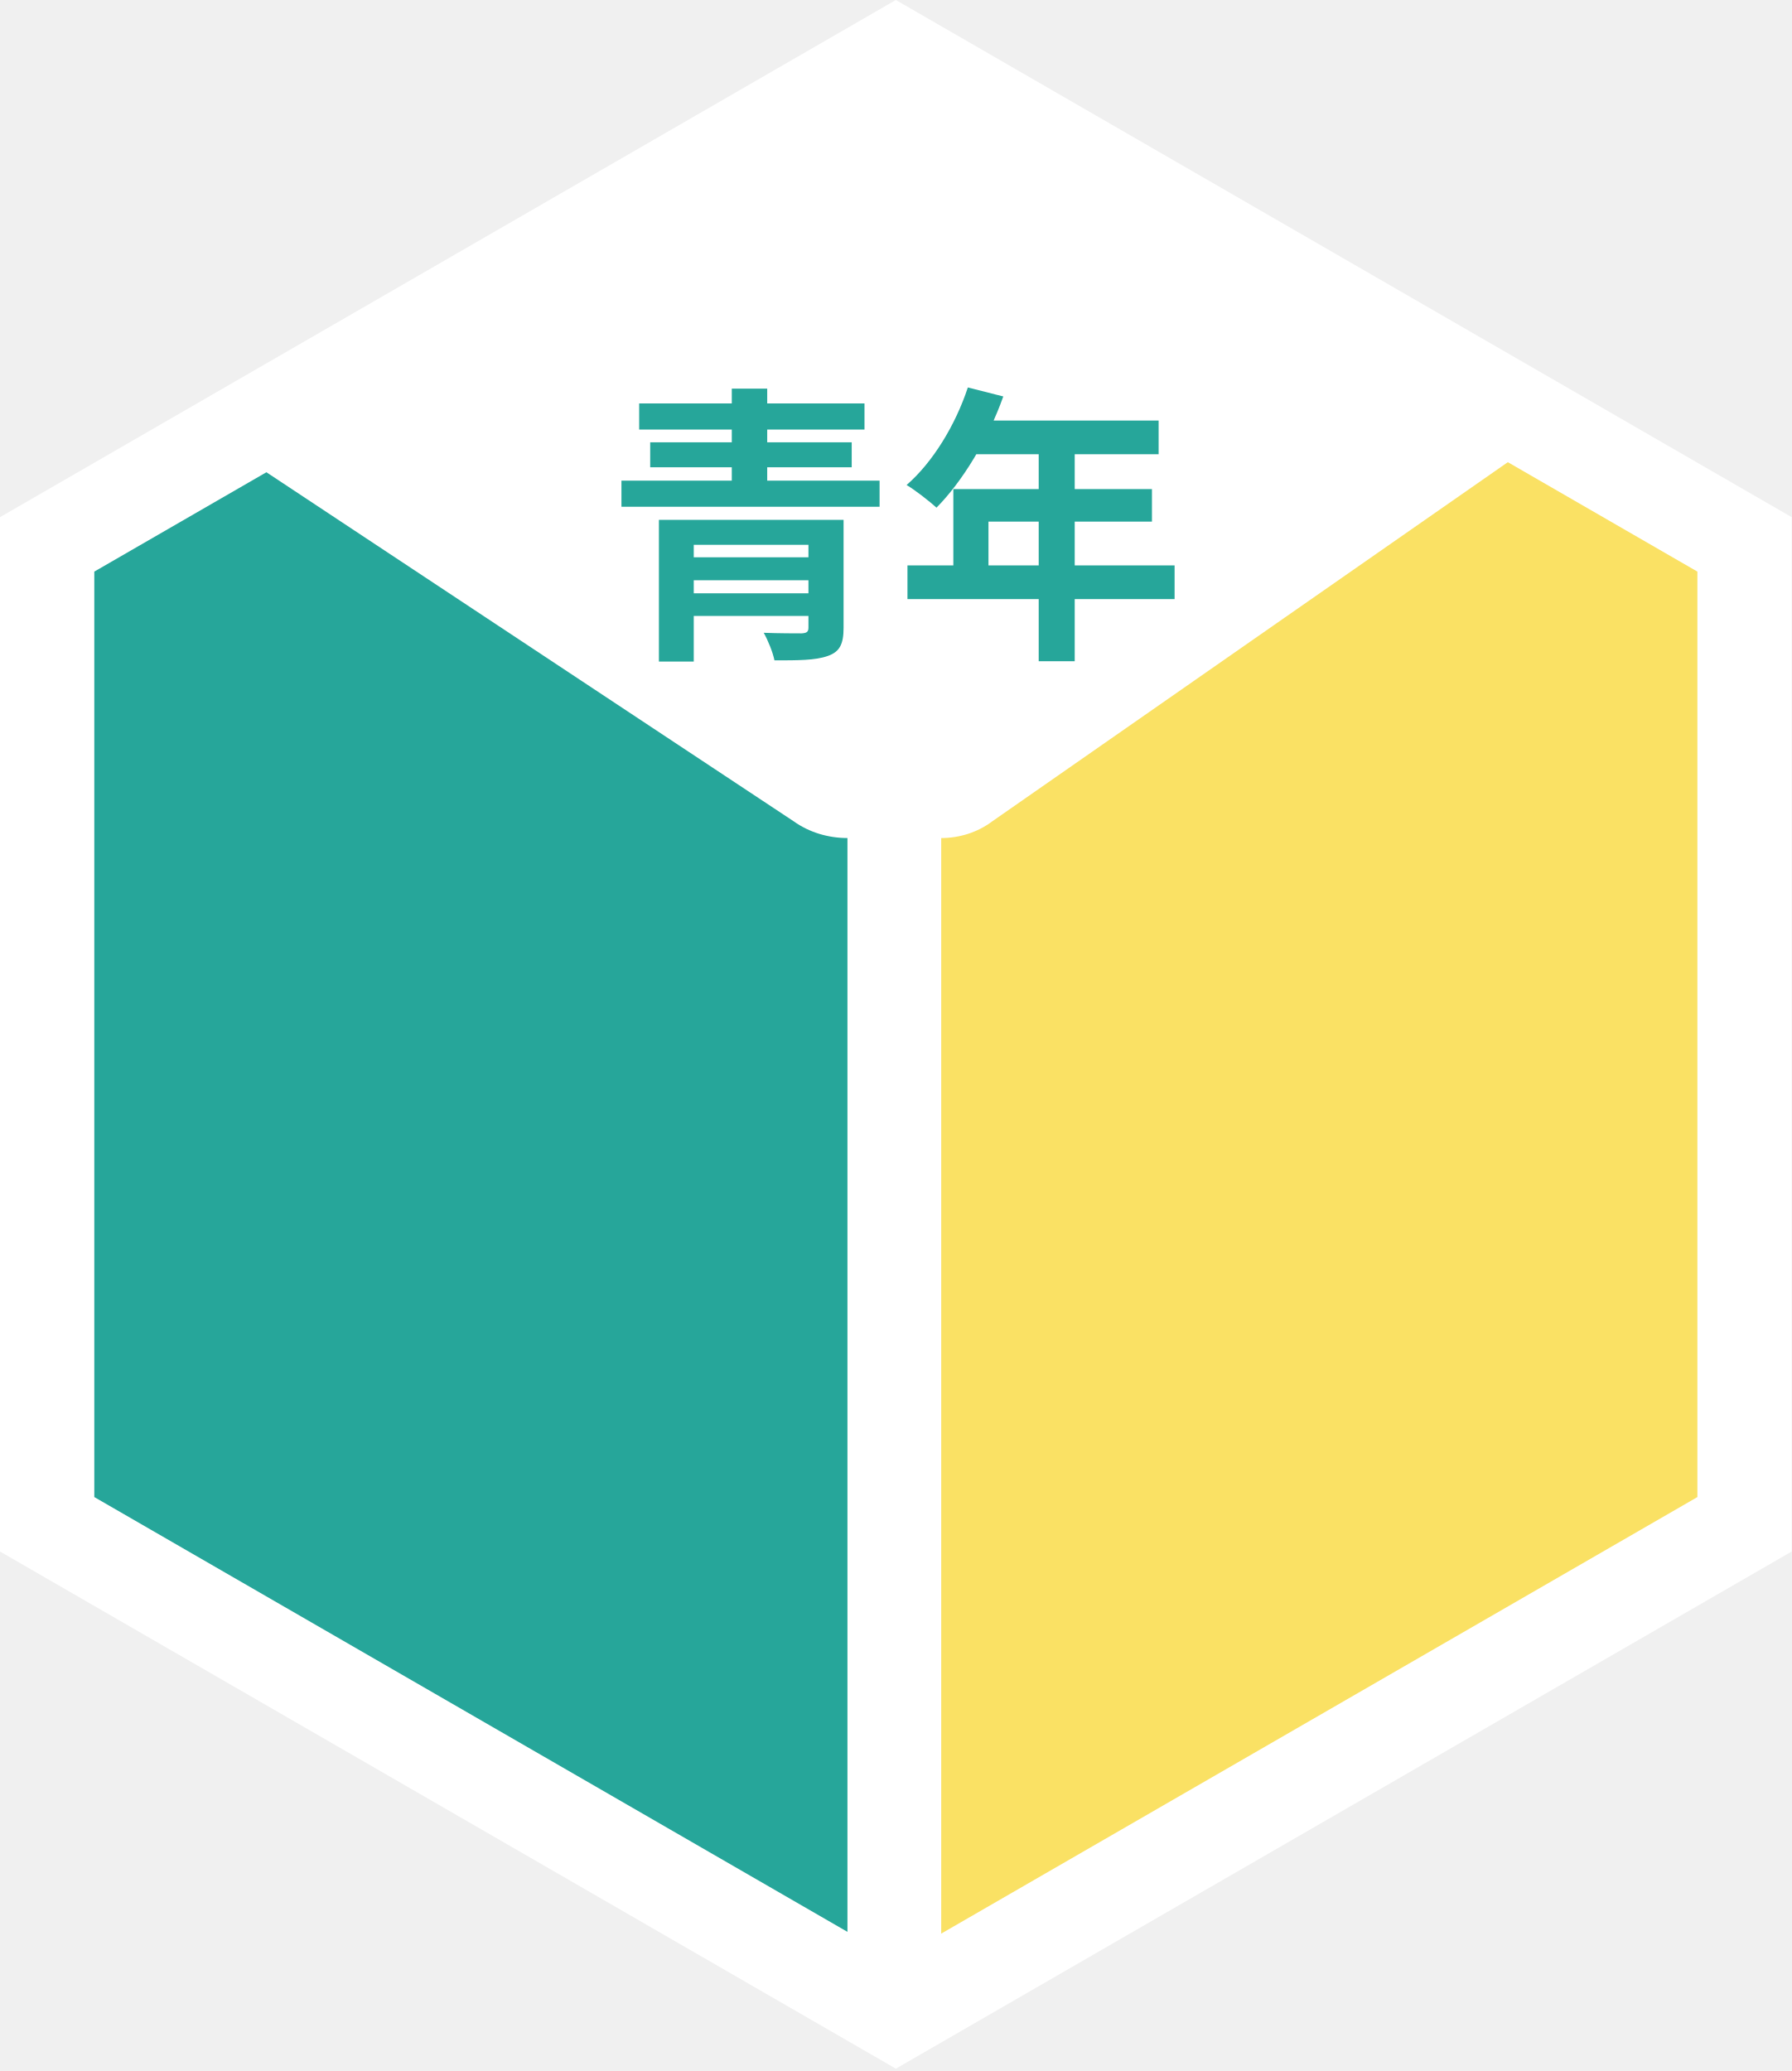
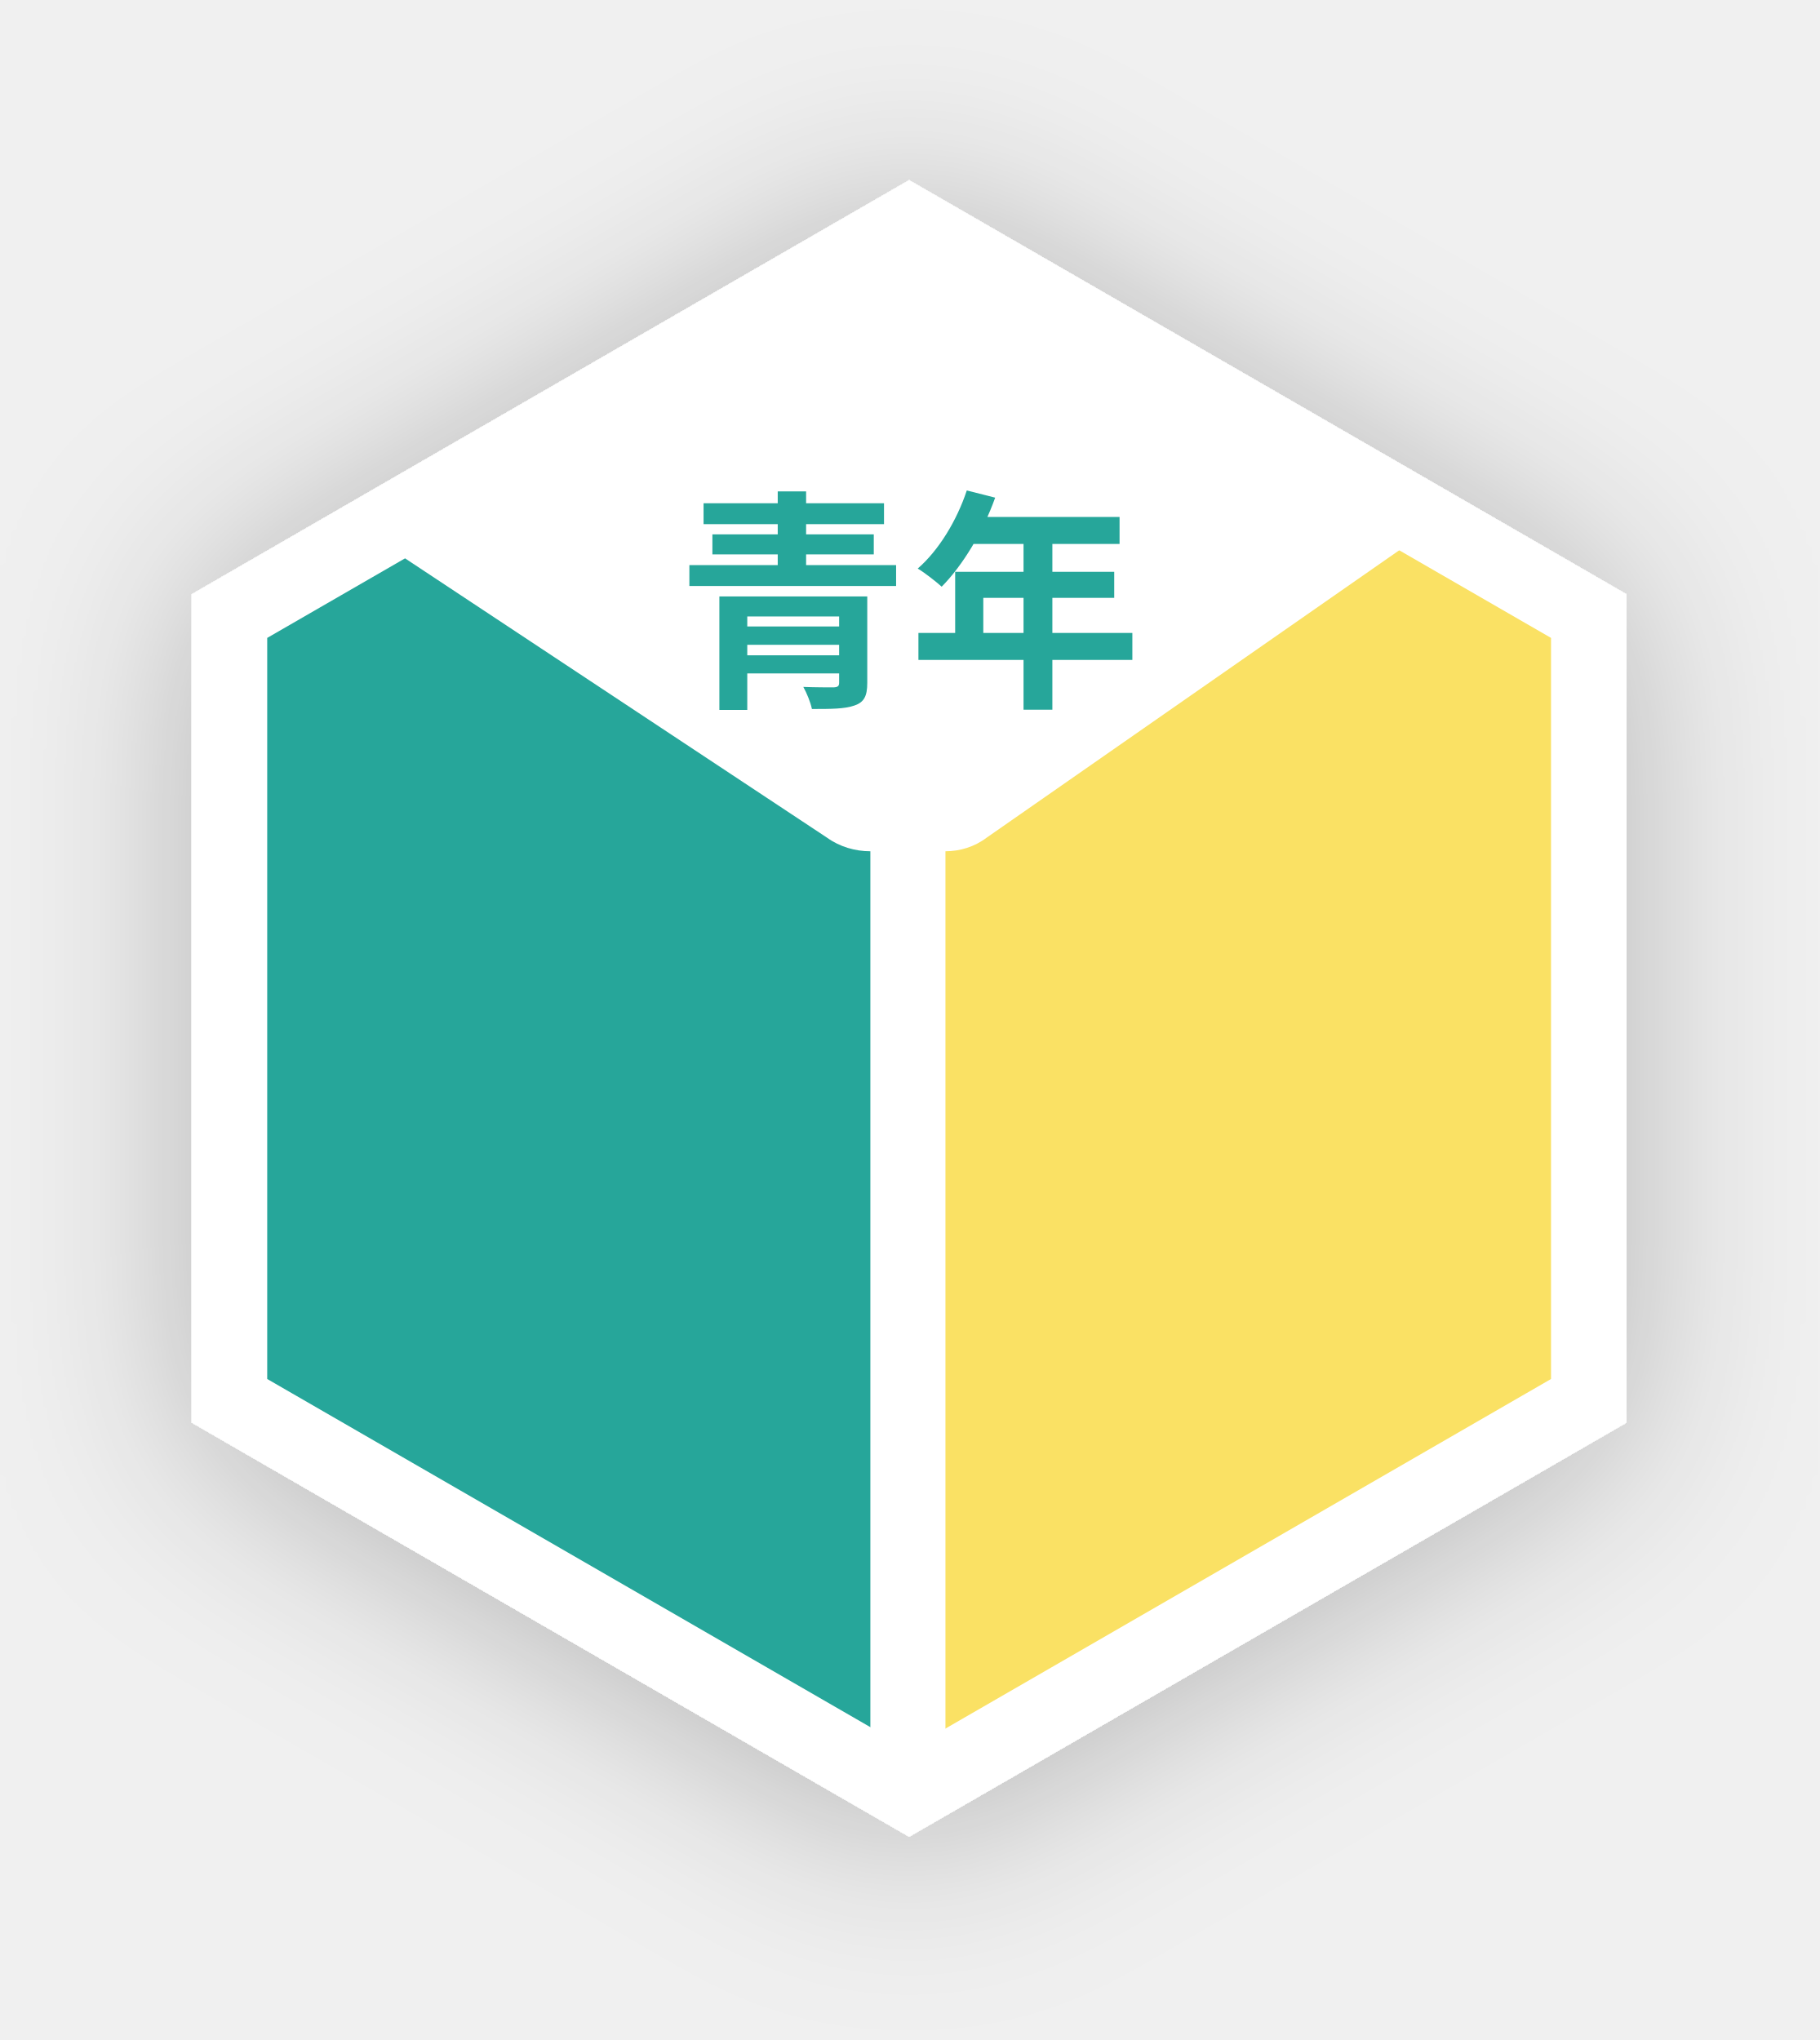
- <svg xmlns="http://www.w3.org/2000/svg" width="500" height="578" viewBox="0 0 500 578" fill="none">
-   <path d="M250 0L500 144.338V433.013L250 577.35L0 433.013V144.338L250 0Z" fill="white" />
-   <mask id="mask0_1118_86" style="mask-type:alpha" maskUnits="userSpaceOnUse" x="26" y="30" width="448" height="517">
-     <path d="M250 30.387L473.684 159.531V417.819L250 546.963L26.316 417.819V159.531L250 30.387Z" fill="white" />
-   </mask>
-   <g mask="url(#mask0_1118_86)">
-     <path d="M221.459 229.199L-13.089 73.914C-28.846 62.769 -52.181 72.688 -52.181 90.605V528.249C-52.181 534.754 -48.873 540.833 -43.159 544.886L221.459 704.436C225.849 707.529 231.142 709.129 236.494 709.129V233.891C231.202 233.891 225.849 232.345 221.459 229.199Z" fill="#26A69A" />
-     <path d="M276.949 229.199L499.839 73.914C514.812 62.769 536.987 72.688 536.987 90.605V528.249C536.987 534.754 533.844 540.833 528.414 544.886L276.949 704.436C272.777 707.529 267.747 709.129 262.661 709.129V233.891C267.69 233.891 272.777 232.345 276.949 229.199Z" fill="#FAE164" />
+ <svg xmlns="http://www.w3.org/2000/svg" width="634" height="711" viewBox="0 0 634 711" fill="none">
+   <g filter="url(#filter0_d_1118_86)">
+     <path d="M316.8 62.8L566.8 207.137V495.813L316.8 640.15L66.8 495.813V207.137L316.8 62.8Z" fill="white" />
+     <mask id="mask0_1118_86" style="mask-type:alpha" maskUnits="userSpaceOnUse" x="93" y="93" width="448" height="517">
+       <path d="M316.8 93.186L540.484 222.331V480.619L316.8 609.763L93.116 480.619V222.331L316.8 93.186Z" fill="white" />
+     </mask>
+     <g mask="url(#mask0_1118_86)">
+       <path d="M288.259 291.998L53.711 136.714C37.954 125.569 14.62 135.488 14.62 153.405V591.048C14.62 597.554 17.927 603.633 23.641 607.686L288.259 767.236C292.649 770.329 297.942 771.929 303.294 771.929V296.691C298.002 296.691 292.649 295.145 288.259 291.998Z" fill="#26A69A" />
+       <path d="M343.749 291.998L566.639 136.714C581.612 125.569 603.787 135.488 603.787 153.405V591.048C603.787 597.554 600.644 603.633 595.214 607.686L343.749 767.236C339.577 770.329 334.547 771.929 329.461 771.929V296.691C334.49 296.691 339.577 295.145 343.749 291.998Z" fill="#FAE164" />
+     </g>
+     <path d="M336.896 170.936L346.782 173.448C342.487 185.521 335.356 197.19 328.144 204.483C326.281 202.781 322.148 199.54 319.798 198.162C327.091 191.842 333.412 181.47 336.896 170.936ZM338.598 180.173H390.134V189.573H333.898L338.598 180.173ZM332.844 199.297H388.27V208.372H342.649V225.389H332.844V199.297ZM320.041 220.608H394.59V230.008H320.041V220.608ZM356.668 185.035H366.716V247.348H356.668V185.035Z" fill="#26A69A" />
+     <path d="M250.678 207.886H295.246V214.855H260.402V247.429H250.678V207.886ZM292.41 207.886H302.214V238.03C302.214 242.649 301.08 244.755 297.758 245.89C294.354 247.105 289.492 247.105 282.929 247.105C282.443 244.755 281.146 241.595 279.931 239.407C283.982 239.569 289.249 239.569 290.465 239.569C291.923 239.488 292.41 239.164 292.41 237.949V207.886ZM256.756 218.339H295.165V224.741H256.756V218.339ZM240.225 196.947H312.262V204.24H240.225V196.947ZM245.168 175.392H308.049V182.685H245.168V175.392ZM248.247 186.251H304.483V193.219H248.247V186.251ZM256.756 228.387H295.327V234.707H256.756V228.387ZM271.017 171.26H280.903V201.809H271.017V171.26Z" fill="#26A69A" />
  </g>
-   <path d="M270.096 108.136L279.982 110.648C275.687 122.721 268.556 134.39 261.344 141.683C259.481 139.981 255.348 136.74 252.998 135.362C260.291 129.042 266.612 118.67 270.096 108.136ZM271.798 117.373H323.334V126.773H267.098L271.798 117.373ZM266.044 136.497H321.47V145.572H275.849V162.589H266.044V136.497ZM253.241 157.808H327.79V167.208H253.241V157.808ZM289.868 122.235H299.916V184.549H289.868V122.235Z" fill="#26A69A" />
-   <path d="M183.878 145.086H228.446V152.055H193.602V184.63H183.878V145.086ZM225.61 145.086H235.414V175.23C235.414 179.849 234.28 181.956 230.958 183.09C227.554 184.305 222.692 184.305 216.129 184.305C215.643 181.956 214.346 178.795 213.131 176.607C217.182 176.77 222.449 176.77 223.665 176.77C225.123 176.689 225.61 176.364 225.61 175.149V145.086ZM189.956 155.539H228.365V161.941H189.956V155.539ZM173.425 134.147H245.462V141.44H173.425V134.147ZM178.368 112.592H241.249V119.885H178.368V112.592ZM181.447 123.451H237.683V130.419H181.447V123.451ZM189.956 165.587H228.527V171.908H189.956V165.587ZM204.217 108.46H214.103V139.009H204.217V108.46Z" fill="#26A69A" />
+   <defs>
+     <filter id="filter0_d_1118_86" x="-1.52588e-05" y="-0" width="633.6" height="710.951" filterUnits="userSpaceOnUse" color-interpolation-filters="sRGB">
+       <feFlood flood-opacity="0" result="BackgroundImageFix" />
+       <feColorMatrix in="SourceAlpha" type="matrix" values="0 0 0 0 0 0 0 0 0 0 0 0 0 0 0 0 0 0 127 0" result="hardAlpha" />
+       <feOffset dy="4" />
+       <feGaussianBlur stdDeviation="33.4" />
+       <feComposite in2="hardAlpha" operator="out" />
+       <feColorMatrix type="matrix" values="0 0 0 0 0 0 0 0 0 0 0 0 0 0 0 0 0 0 0.25 0" />
+       <feBlend mode="normal" in2="BackgroundImageFix" result="effect1_dropShadow_1118_86" />
+       <feBlend mode="normal" in="SourceGraphic" in2="effect1_dropShadow_1118_86" result="shape" />
+     </filter>
+   </defs>
</svg>
